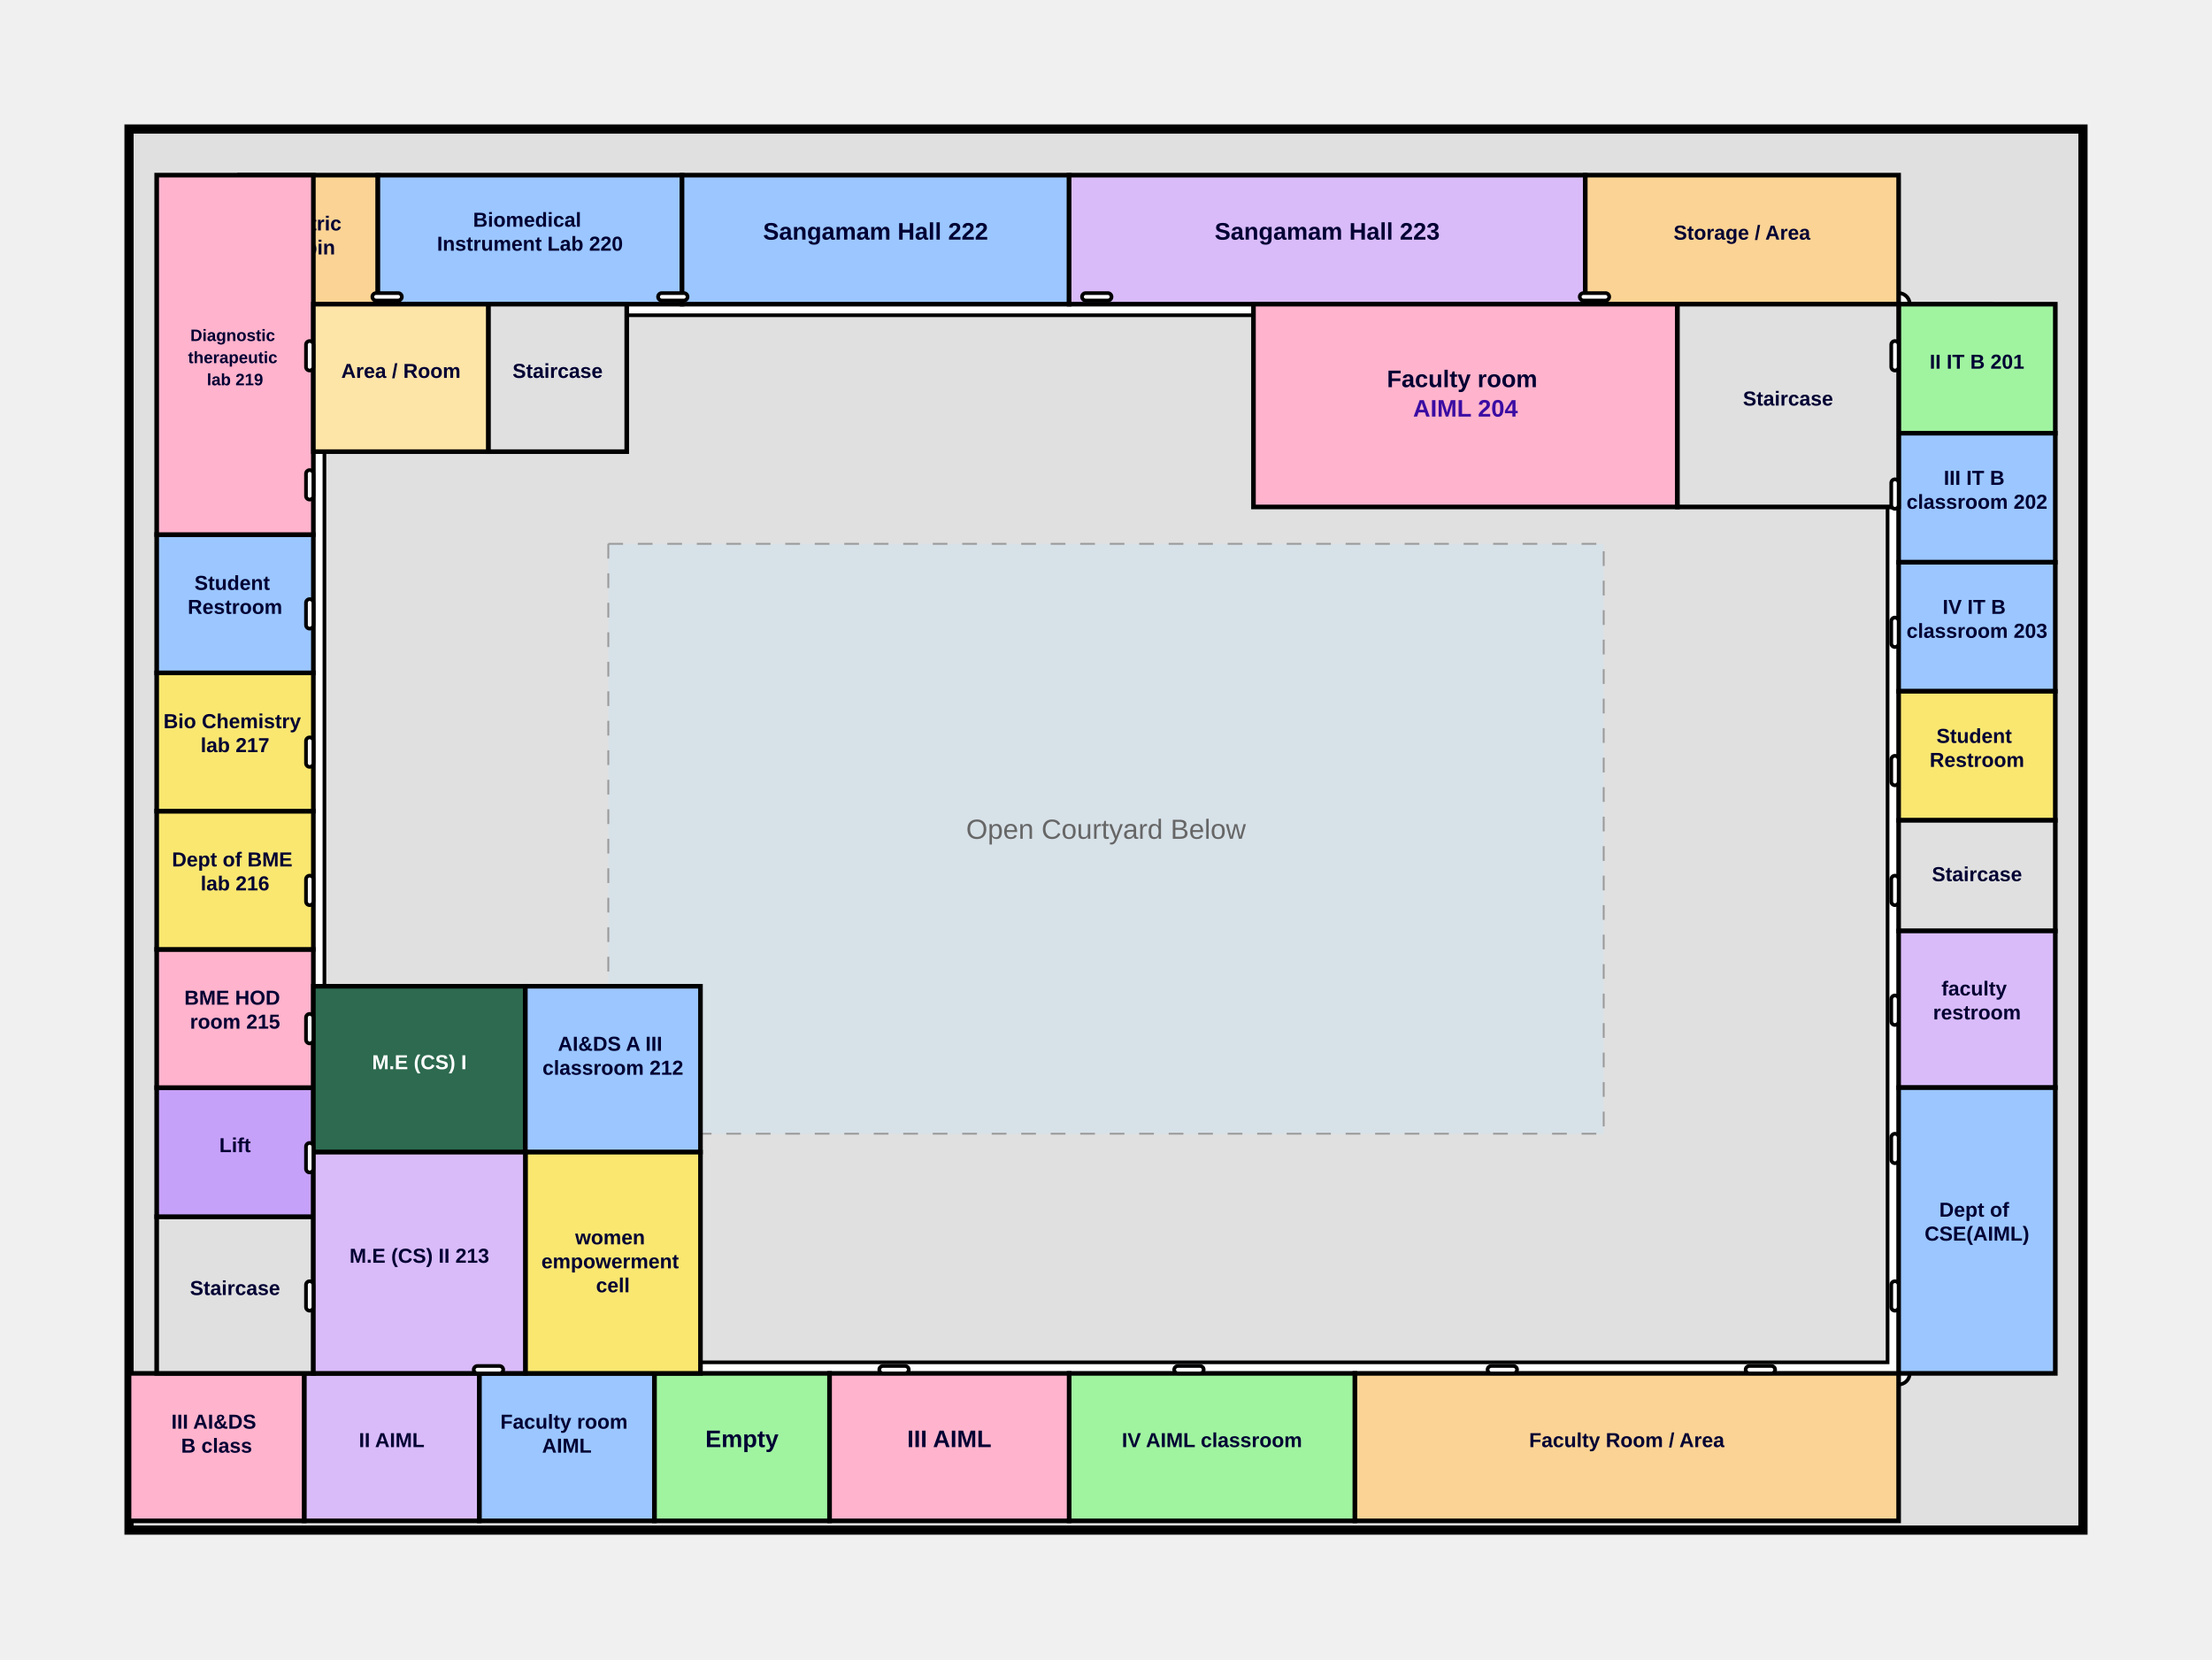
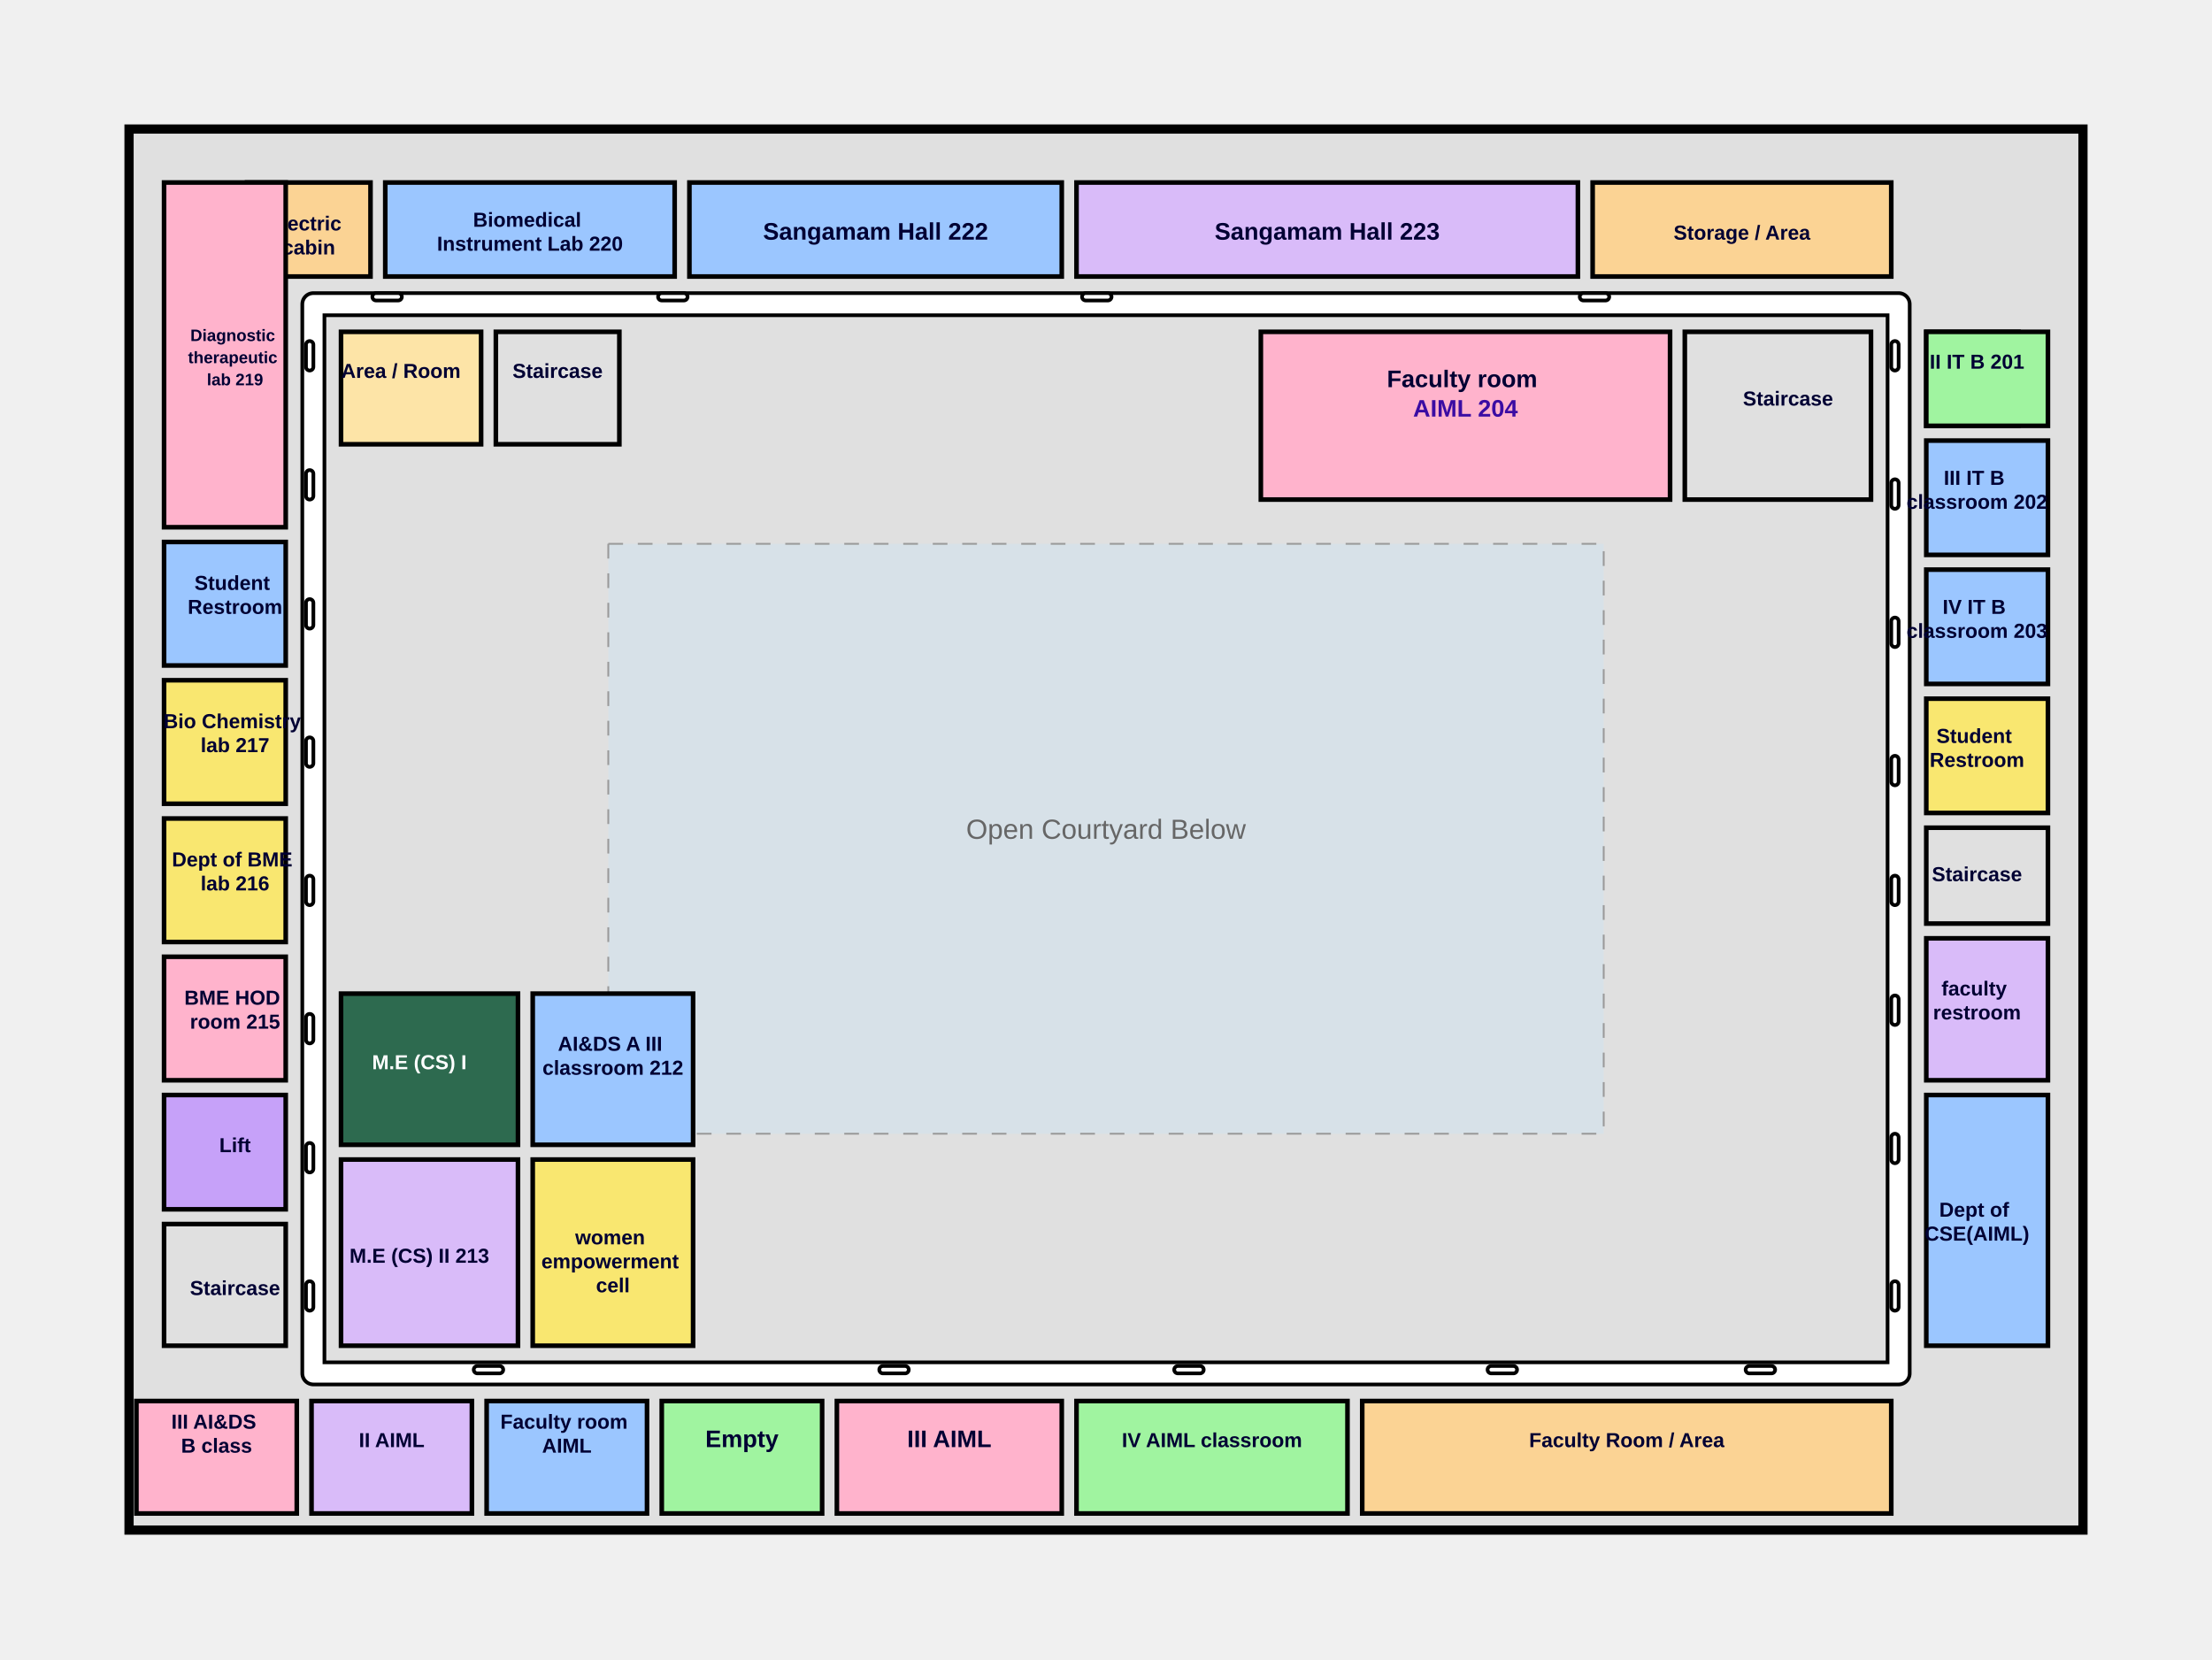
<svg xmlns="http://www.w3.org/2000/svg" id="campus-map-F2" viewBox="0 0 1200 900" role="img" aria-label="Second Floor">
  <style>
    svg { background: #e0e0e0; }
    .corridor-base { fill:none; stroke:#000; stroke-width:14; stroke-linejoin:round; stroke-linecap:round; }
    .corridor-inner { fill:none; stroke:#fff; stroke-width:10; stroke-linejoin:round; stroke-linecap:round; }
    .text-main { font-family:Arial,sans-serif; font-size:18px; font-weight:bold; fill:#000033; text-anchor:middle; alignment-baseline:middle; }
    .text-sm { font-family:Arial,sans-serif; font-size:13px; font-weight:bold; fill:#000033; text-anchor:middle; alignment-baseline:middle; }
    .text-xs { font-family:Arial,sans-serif; font-size:11px; font-weight:bold; fill:#000033; text-anchor:middle; alignment-baseline:middle; }
    .text-courtyard { font-family:Arial,sans-serif; font-size:15px; font-weight:normal; fill:#666; text-anchor:middle; }
    .direction-box { fill:#fff; stroke:#000; stroke-width:2; rx:8; }
    .direction-text { font-family:Arial,sans-serif; font-size:22px; font-weight:bold; fill:#000; text-anchor:middle; alignment-baseline:middle; }
    .door-rect { fill:#fff; stroke:#000; stroke-width:2; rx:2; }
    .path-line { fill:none; stroke:#6699ff; stroke-width:2; stroke-dasharray:8,5; opacity:.6; }
    .path-node { fill:#fff; stroke:#ff9999; stroke-width:2; opacity:.6; }
    .door-node { fill:#fc0; stroke:#c00; stroke-width:2; opacity:.8; }
    .route-highlight { fill:none; stroke:#0055ff; stroke-width:6; stroke-linecap:round; stroke-linejoin:round; opacity:.85; }
    #animated-dot { fill:#0022aa; stroke:#fff; stroke-width:2; }
    #live-dot { fill:#28a745; stroke:#fff; stroke-width:2; }
    #pulse-ring { fill:none; stroke:#28a745; stroke-width:2; }
    .room rect, .room polygon, .room path { stroke: #000000; stroke-width: 2.5; }
    .room-label { font-family:Arial,sans-serif; font-size:11px; font-weight:bold; fill:#000033; text-anchor:middle; alignment-baseline:middle; }
    .room-label-sm { font-family:Arial,sans-serif; font-size:9px; font-weight:bold; fill:#000033; text-anchor:middle; alignment-baseline:middle; }
    .room-label-lg { font-family:Arial,sans-serif; font-size:13px; font-weight:bold; fill:#000033; text-anchor:middle; alignment-baseline:middle; }
    .room-label-white { fill:#fff; }
    .label-accent { fill:#3a0ca3; }
  </style>
  <g id="floor-F2">
    <defs>
</defs>
    <g id="floor-F2-detailed-map">
      <rect x="70" y="70" width="1060" height="760" fill="#e0e0e0" stroke="#000" stroke-width="5" />
      <path class="corridor-base" d="M 170 165 L 1030 165 L 1030 745 L 170 745 Z" />
      <path class="corridor-inner" d="M 170 165 L 1030 165 L 1030 745 L 170 745 Z" />
      <rect x="330" y="295" width="540" height="320" fill="#cbe3f5" opacity="0.4" stroke="#333" stroke-dasharray="8,8" />
      <text x="600" y="455" class="text-courtyard">Open Courtyard Below</text>
      <g class="room">
-         <rect x="130" y="95" width="75" height="70" fill="#fbd394" />
+         <rect x="134" y="99" width="67" height="51" fill="#fbd394" />
        <text x="167.5" y="125" class="room-label">
          <tspan x="167.5" dy="0">electric</tspan>
          <tspan x="167.5" dy="13">cabin</tspan>
        </text>
-         <rect x="205" y="95" width="165" height="70" fill="#9bc6ff" />
+         <rect x="209" y="99" width="157" height="51" fill="#9bc6ff" />
        <text x="287.5" y="123" class="room-label">
          <tspan x="287.5" dy="0">Biomedical</tspan>
          <tspan x="287.5" dy="13">Instrument Lab 220</tspan>
        </text>
-         <rect x="370" y="95" width="210" height="70" fill="#9bc6ff" />
+         <rect x="374" y="99" width="202" height="51" fill="#9bc6ff" />
        <text x="475" y="130" class="room-label-lg">Sangamam Hall 222</text>
-         <rect x="580" y="95" width="280" height="70" fill="#d9bbf9" />
+         <rect x="584" y="99" width="272" height="51" fill="#d9bbf9" />
        <text x="720" y="130" class="room-label-lg">Sangamam Hall 223</text>
-         <rect x="860" y="95" width="170" height="70" fill="#fbd394" />
+         <rect x="864" y="99" width="162" height="51" fill="#fbd394" />
        <text x="945" y="130" class="room-label">Storage / Area</text>
      </g>
      <g class="room">
-         <polygon points="1030,165 1080,165 1080,235 1030,235" fill="#a0f4a0" />
-         <rect x="1030" y="165" width="85" height="70" fill="#a0f4a0" />
+         <polygon points="1045,180 1095,180 1095,231 1045,231" fill="#a0f4a0" />
+         <rect x="1045" y="180" width="66" height="51" fill="#a0f4a0" />
        <text x="1072.5" y="200" class="room-label">II IT B 201</text>
-         <rect x="1030" y="235" width="85" height="70" fill="#9bc6ff" />
+         <rect x="1045" y="239" width="66" height="62" fill="#9bc6ff" />
        <text x="1072.5" y="263" class="room-label">
          <tspan x="1072.5" dy="0">III IT B</tspan>
          <tspan x="1072.5" dy="13">classroom 202</tspan>
        </text>
-         <rect x="1030" y="305" width="85" height="70" fill="#9bc6ff" />
+         <rect x="1045" y="309" width="66" height="62" fill="#9bc6ff" />
        <text x="1072.5" y="333" class="room-label">
          <tspan x="1072.5" dy="0">IV IT B</tspan>
          <tspan x="1072.5" dy="13">classroom 203</tspan>
        </text>
-         <rect x="1030" y="375" width="85" height="70" fill="#f9e770" />
+         <rect x="1045" y="379" width="66" height="62" fill="#f9e770" />
        <text x="1072.5" y="403" class="room-label">
          <tspan x="1072.5" dy="0">Student</tspan>
          <tspan x="1072.5" dy="13">Restroom</tspan>
        </text>
-         <rect x="1030" y="445" width="85" height="60" fill="#e0e0e0" />
+         <rect x="1045" y="449" width="66" height="52" fill="#e0e0e0" />
        <text x="1072.5" y="478" class="room-label">Staircase</text>
-         <rect x="1030" y="505" width="85" height="85" fill="#d9bbf9" />
+         <rect x="1045" y="509" width="66" height="77" fill="#d9bbf9" />
        <text x="1072.5" y="540" class="room-label">
          <tspan x="1072.5" dy="0">faculty</tspan>
          <tspan x="1072.5" dy="13">restroom</tspan>
        </text>
-         <rect x="1030" y="590" width="85" height="155" fill="#9bc6ff" />
+         <rect x="1045" y="594" width="66" height="136" fill="#9bc6ff" />
        <text x="1072.5" y="660" class="room-label">
          <tspan x="1072.5" dy="0">Dept of</tspan>
          <tspan x="1072.5" dy="13">CSE(AIML)</tspan>
        </text>
      </g>
      <g class="room">
-         <rect x="735" y="745" width="295" height="80" fill="#fbd394" />
+         <rect x="739" y="760" width="287" height="61" fill="#fbd394" />
        <text x="882.5" y="785" class="room-label">Faculty Room / Area</text>
-         <rect x="580" y="745" width="155" height="80" fill="#a0f4a0" />
+         <rect x="584" y="760" width="147" height="61" fill="#a0f4a0" />
        <text x="657.5" y="785" class="room-label">IV AIML classroom</text>
-         <rect x="450" y="745" width="130" height="80" fill="#ffb3cc" />
+         <rect x="454" y="760" width="122" height="61" fill="#ffb3cc" />
        <text x="515" y="785" class="room-label-lg">III AIML</text>
-         <rect x="355" y="745" width="95" height="80" fill="#a0f4a0" />
+         <rect x="359" y="760" width="87" height="61" fill="#a0f4a0" />
        <text x="402.5" y="785" class="room-label-lg">Empty</text>
-         <rect x="260" y="745" width="95" height="80" fill="#9bc6ff" />
+         <rect x="264" y="760" width="87" height="61" fill="#9bc6ff" />
        <text x="307.5" y="775" class="room-label">
          <tspan x="307.5" dy="0">Faculty room</tspan>
          <tspan x="307.5" dy="13">AIML</tspan>
        </text>
-         <rect x="165" y="745" width="95" height="80" fill="#d9bbf9" />
+         <rect x="169" y="760" width="87" height="61" fill="#d9bbf9" />
        <text x="212.5" y="785" class="room-label">II AIML</text>
-         <rect x="70" y="745" width="95" height="80" fill="#ffb3cc" />
+         <rect x="74" y="760" width="87" height="61" fill="#ffb3cc" />
        <text x="117.5" y="775" class="room-label">
          <tspan x="117.5" dy="0">III AI&amp;DS</tspan>
          <tspan x="117.5" dy="13">B class</tspan>
        </text>
      </g>
      <g class="room">
-         <rect x="85" y="660" width="85" height="85" fill="#e0e0e0" />
+         <rect x="89" y="664" width="66" height="66" fill="#e0e0e0" />
        <text x="127.5" y="702.5" class="room-label">Staircase</text>
-         <rect x="85" y="590" width="85" height="70" fill="#c6a1f9" />
+         <rect x="89" y="594" width="66" height="62" fill="#c6a1f9" />
        <text x="127.5" y="625" class="room-label">Lift</text>
-         <rect x="85" y="515" width="85" height="75" fill="#ffb3cc" />
+         <rect x="89" y="519" width="66" height="67" fill="#ffb3cc" />
        <text x="127.5" y="545" class="room-label">
          <tspan x="127.5" dy="0">BME HOD</tspan>
          <tspan x="127.5" dy="13">room 215</tspan>
        </text>
-         <rect x="85" y="440" width="85" height="75" fill="#f9e770" />
+         <rect x="89" y="444" width="66" height="67" fill="#f9e770" />
        <text x="127.5" y="470" class="room-label">
          <tspan x="127.5" dy="0">Dept of BME</tspan>
          <tspan x="127.5" dy="13">lab 216</tspan>
        </text>
-         <rect x="85" y="365" width="85" height="75" fill="#f9e770" />
+         <rect x="89" y="369" width="66" height="67" fill="#f9e770" />
        <text x="127.5" y="395" class="room-label">
          <tspan x="127.5" dy="0">Bio Chemistry</tspan>
          <tspan x="127.5" dy="13">lab 217</tspan>
        </text>
-         <rect x="85" y="290" width="85" height="75" fill="#9bc6ff" />
+         <rect x="89" y="294" width="66" height="67" fill="#9bc6ff" />
        <text x="127.5" y="320" class="room-label">
          <tspan x="127.5" dy="0">Student</tspan>
          <tspan x="127.5" dy="13">Restroom</tspan>
        </text>
-         <rect x="85" y="95" width="85" height="195" fill="#ffb3cc" />
+         <rect x="89" y="99" width="66" height="187" fill="#ffb3cc" />
        <text x="127.5" y="185" class="room-label-sm">
          <tspan x="127.5" dy="0">Diagnostic</tspan>
          <tspan x="127.5" dy="12">therapeutic</tspan>
          <tspan x="127.5" dy="12">lab 219</tspan>
        </text>
      </g>
      <g class="room">
-         <rect x="170" y="165" width="95" height="80" fill="#fde4a7" />
+         <rect x="185" y="180" width="76" height="61" fill="#fde4a7" />
        <text x="217.5" y="205" class="room-label">Area / Room</text>
-         <rect x="265" y="165" width="75" height="80" fill="#e0e0e0" />
+         <rect x="269" y="180" width="67" height="61" fill="#e0e0e0" />
        <text x="302.5" y="205" class="room-label">Staircase</text>
-         <rect x="680" y="165" width="230" height="110" fill="#ffb3cc" />
+         <rect x="684" y="180" width="222" height="91" fill="#ffb3cc" />
        <text x="795" y="210" class="room-label-lg">
          <tspan x="795" dy="0">Faculty room</tspan>
          <tspan x="795" dy="16" class="label-accent">AIML 204</tspan>
        </text>
-         <rect x="910" y="165" width="120" height="110" fill="#e0e0e0" />
+         <rect x="914" y="180" width="101" height="91" fill="#e0e0e0" />
        <text x="970" y="220" class="room-label">Staircase</text>
-         <rect x="170" y="535" width="115" height="90" fill="#2d6a4f" />
+         <rect x="185" y="539" width="96" height="82" fill="#2d6a4f" />
        <text x="227.5" y="580" class="room-label room-label-white">M.E (CS) I</text>
-         <rect x="285" y="535" width="95" height="90" fill="#9bc6ff" />
+         <rect x="289" y="539" width="87" height="82" fill="#9bc6ff" />
        <text x="332.5" y="570" class="room-label">
          <tspan x="332.5" dy="0">AI&amp;DS A III</tspan>
          <tspan x="332.5" dy="13">classroom 212</tspan>
        </text>
-         <rect x="285" y="625" width="95" height="120" fill="#f9e770" />
+         <rect x="289" y="629" width="87" height="101" fill="#f9e770" />
        <text x="332.5" y="675" class="room-label">
          <tspan x="332.5" dy="0">women</tspan>
          <tspan x="332.5" dy="13">empowerment</tspan>
          <tspan x="332.5" dy="13">cell</tspan>
        </text>
-         <rect x="170" y="625" width="115" height="120" fill="#d9bbf9" />
+         <rect x="185" y="629" width="96" height="101" fill="#d9bbf9" />
        <text x="227.5" y="685" class="room-label">M.E (CS) II 213</text>
      </g>
      <g class="doors">
        <rect x="202" y="159" width="16" height="4" class="door-rect" />
        <rect x="357" y="159" width="16" height="4" class="door-rect" />
        <rect x="587" y="159" width="16" height="4" class="door-rect" />
        <rect x="857" y="159" width="16" height="4" class="door-rect" />
        <rect x="1026" y="185" width="4" height="16" class="door-rect" />
        <rect x="1026" y="260" width="4" height="16" class="door-rect" />
        <rect x="1026" y="335" width="4" height="16" class="door-rect" />
        <rect x="1026" y="410" width="4" height="16" class="door-rect" />
        <rect x="1026" y="475" width="4" height="16" class="door-rect" />
        <rect x="1026" y="540" width="4" height="16" class="door-rect" />
        <rect x="1026" y="615" width="4" height="16" class="door-rect" />
        <rect x="1026" y="695" width="4" height="16" class="door-rect" />
        <rect x="947" y="741" width="16" height="4" class="door-rect" />
        <rect x="807" y="741" width="16" height="4" class="door-rect" />
        <rect x="637" y="741" width="16" height="4" class="door-rect" />
        <rect x="477" y="741" width="16" height="4" class="door-rect" />
        <rect x="257" y="741" width="16" height="4" class="door-rect" />
        <rect x="166" y="695" width="4" height="16" class="door-rect" />
        <rect x="166" y="620" width="4" height="16" class="door-rect" />
        <rect x="166" y="550" width="4" height="16" class="door-rect" />
        <rect x="166" y="475" width="4" height="16" class="door-rect" />
        <rect x="166" y="400" width="4" height="16" class="door-rect" />
        <rect x="166" y="325" width="4" height="16" class="door-rect" />
        <rect x="166" y="255" width="4" height="16" class="door-rect" />
        <rect x="166" y="185" width="4" height="16" class="door-rect" />
      </g>
    </g>
    <g id="dynamic-paths-F2" />
    <g id="dynamic-nodes-F2" />
    <path id="highlighted-path-F2" class="route-highlight" d="" />
  </g>
</svg>
